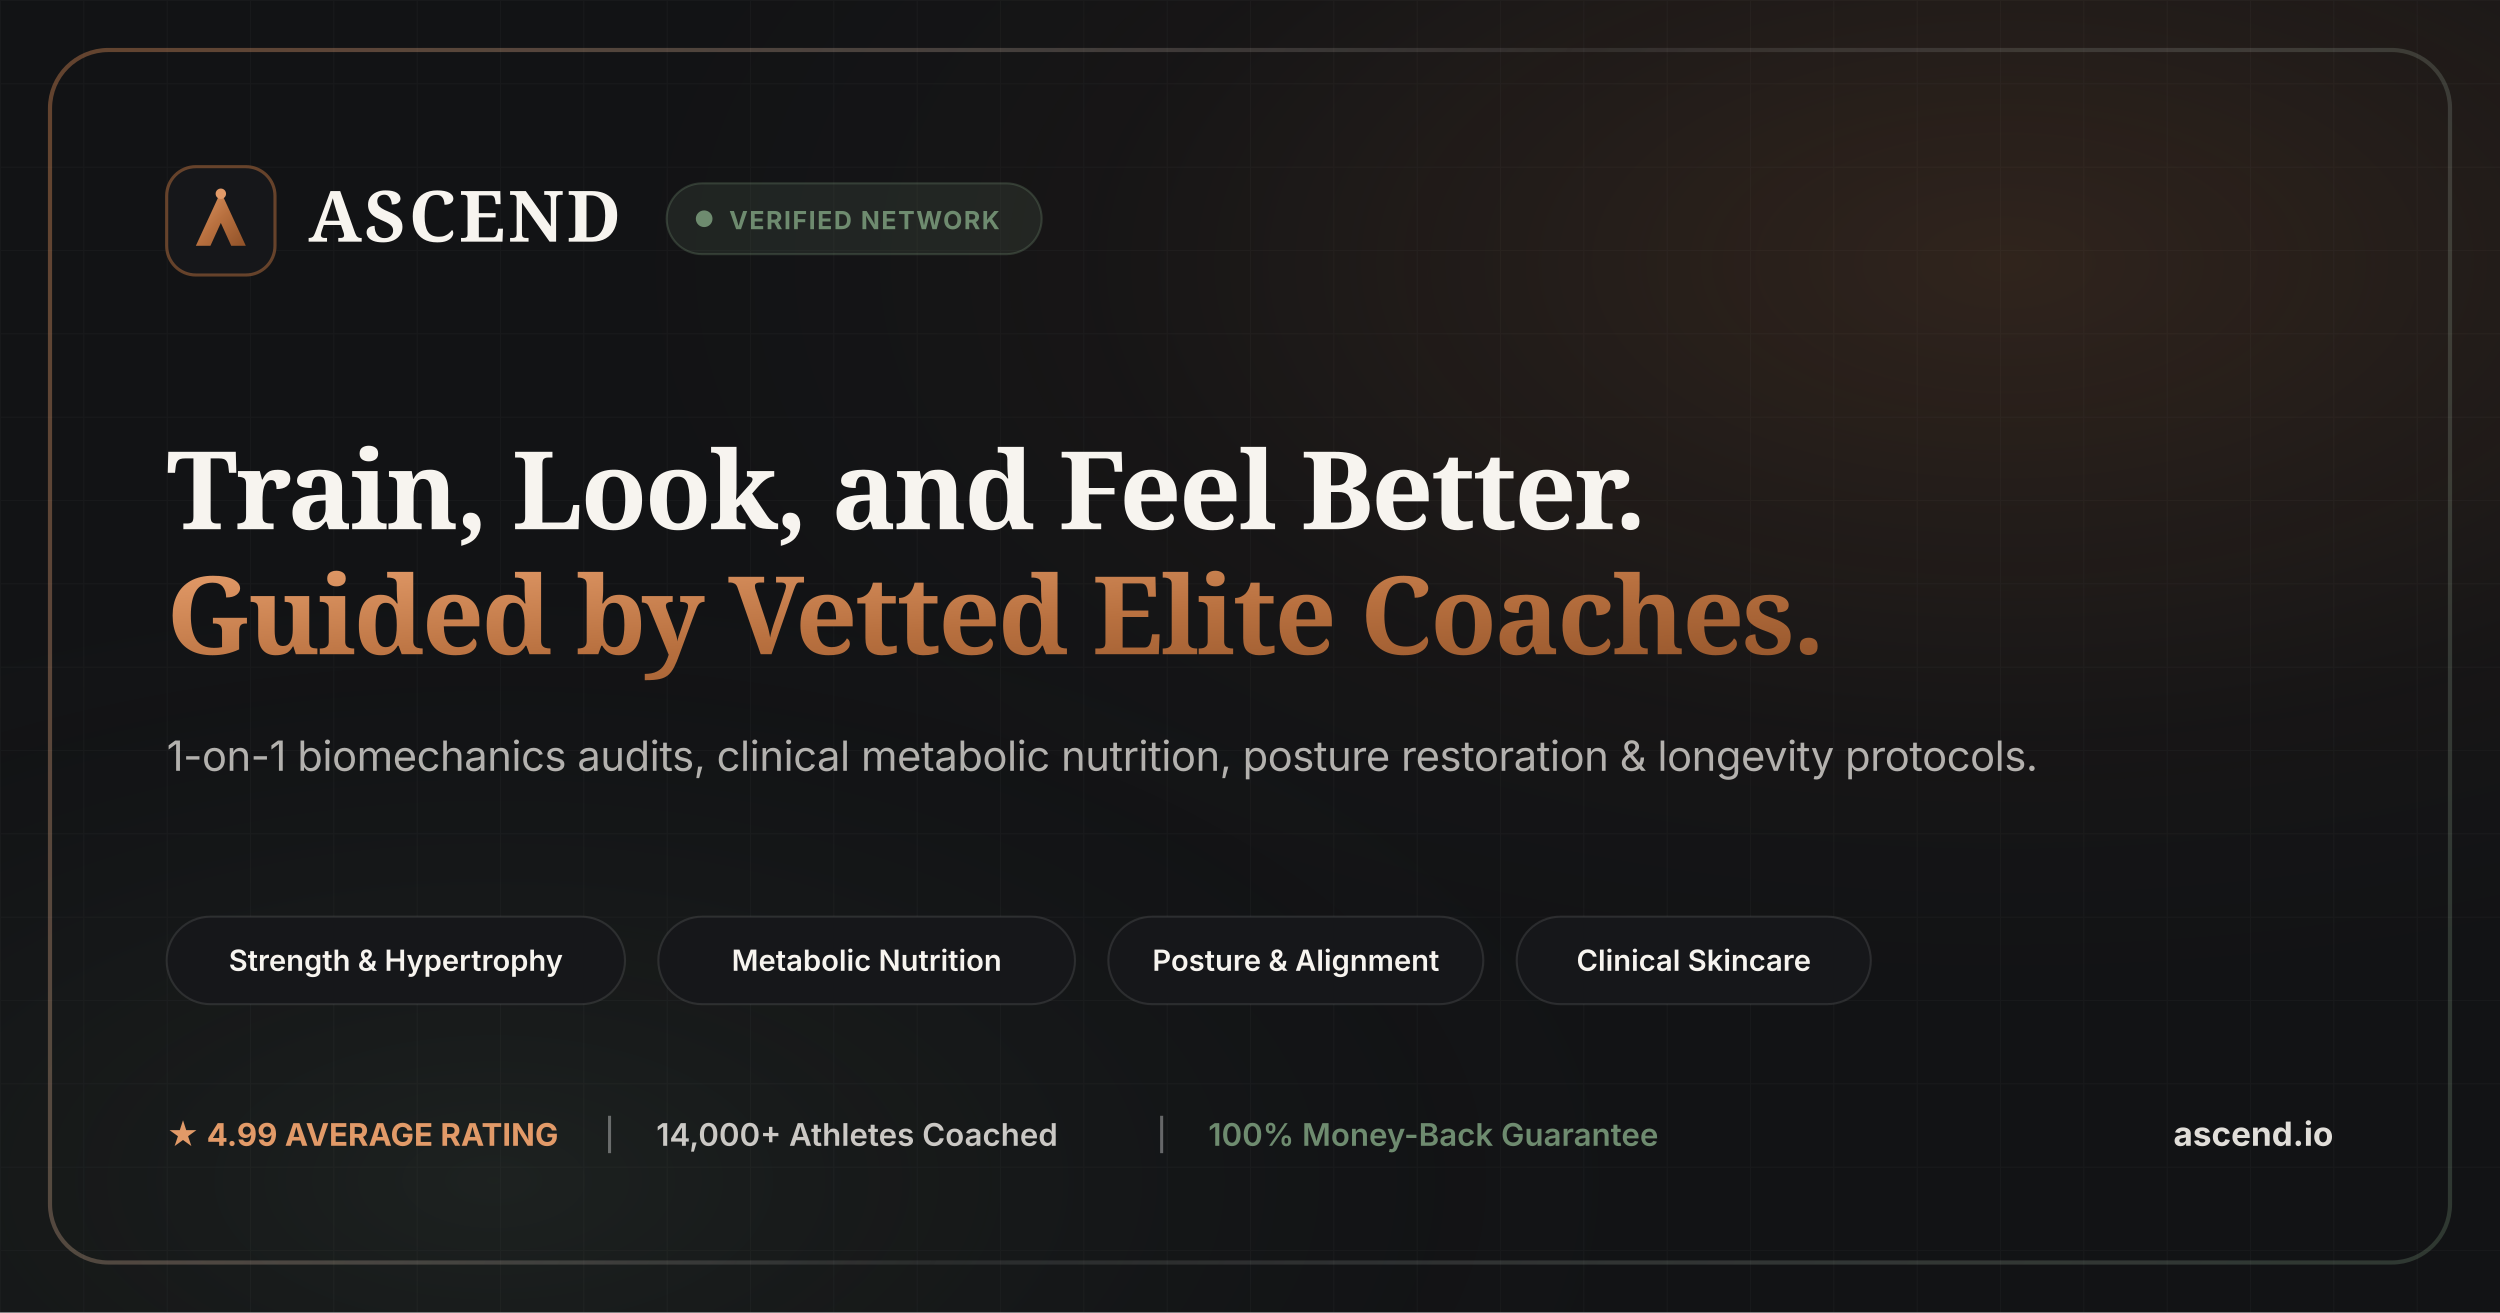
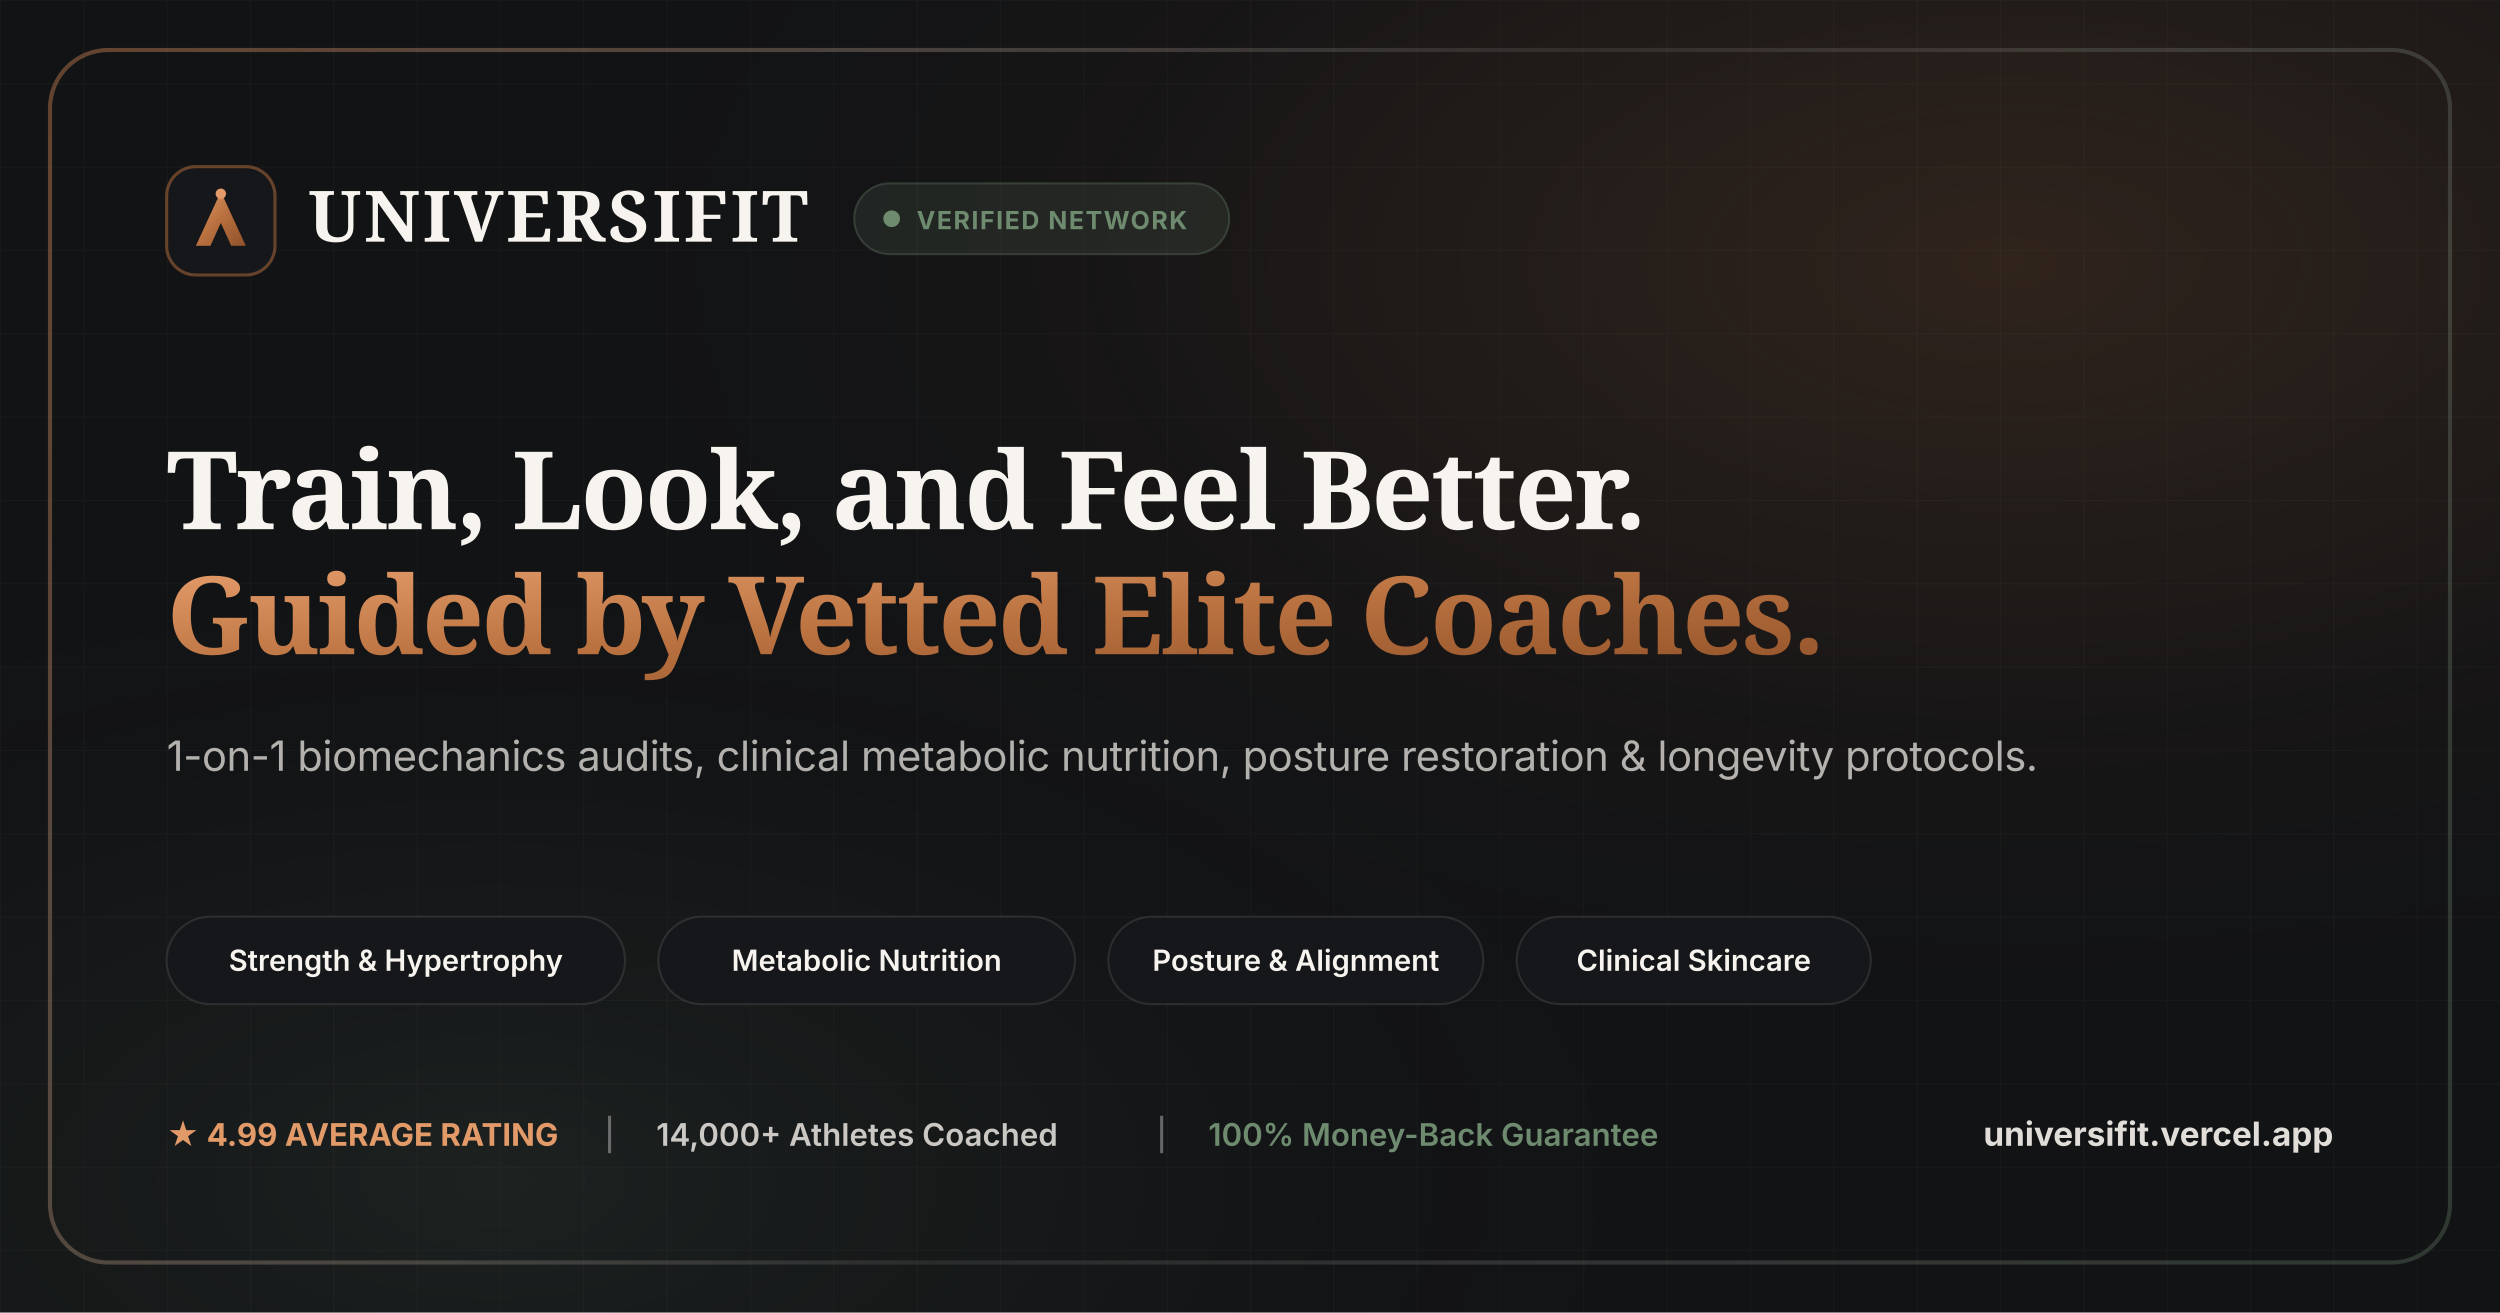
<svg xmlns="http://www.w3.org/2000/svg" viewBox="0 0 1200 630" width="1200" height="630" fill="none">
  <rect width="1200" height="630" fill="#121315" />
  <defs>
    <pattern id="grid" width="40" height="40" patternUnits="userSpaceOnUse">
      <path d="M 40 0 L 0 0 0 40" fill="none" stroke="#ffffff" stroke-opacity="0.025" stroke-width="1" />
    </pattern>
    <radialGradient id="glow" cx="80%" cy="20%" r="60%">
      <stop offset="0%" stop-color="#B8703F" stop-opacity="0.18" />
      <stop offset="60%" stop-color="#B8703F" stop-opacity="0.03" />
      <stop offset="100%" stop-color="#121315" stop-opacity="0" />
    </radialGradient>
    <radialGradient id="bottomGlow" cx="20%" cy="90%" r="50%">
      <stop offset="0%" stop-color="#6E8B6F" stop-opacity="0.12" />
      <stop offset="100%" stop-color="#121315" stop-opacity="0" />
    </radialGradient>
    <linearGradient id="copperText" x1="0" y1="0" x2="1" y2="1">
      <stop offset="0%" stop-color="#E29A68" />
      <stop offset="50%" stop-color="#B8703F" />
      <stop offset="100%" stop-color="#8F5128" />
    </linearGradient>
    <linearGradient id="borderGrad" x1="0" y1="0" x2="1200" y2="630" gradientUnits="userSpaceOnUse">
      <stop offset="0%" stop-color="#B8703F" stop-opacity="0.5" />
      <stop offset="50%" stop-color="#ffffff" stop-opacity="0.08" />
      <stop offset="100%" stop-color="#6E8B6F" stop-opacity="0.3" />
    </linearGradient>
  </defs>
  <rect width="1200" height="630" fill="url(#grid)" />
  <rect width="1200" height="630" fill="url(#glow)" />
  <rect width="1200" height="630" fill="url(#bottomGlow)" />
  <rect x="24" y="24" width="1152" height="582" rx="28" stroke="url(#borderGrad)" stroke-width="2" />
  <g transform="translate(80, 80)">
    <rect width="52" height="52" rx="14" fill="#16171A" stroke="#B8703F" stroke-width="1.5" stroke-opacity="0.5" />
    <path d="M26 12L14 38H21L26 27L31 38H38L26 12Z" fill="url(#copperText)" />
    <circle cx="26" cy="13" r="2.5" fill="#E29A68" />
-     <text x="68" y="36" font-family="'Fraunces', Georgia, serif" font-size="34" font-weight="800" fill="#F7F4EF" letter-spacing="0.04em">ASCEND</text>
-     <rect x="240" y="8" width="180" height="34" rx="17" fill="#6E8B6F" fill-opacity="0.15" stroke="#6E8B6F" stroke-width="1" stroke-opacity="0.3" />
-     <circle cx="258" cy="25" r="4" fill="#6E8B6F" />
-     <text x="270" y="30" font-family="'Inter', -apple-system, sans-serif" font-size="12" font-weight="700" fill="#6E8B6F" letter-spacing="0.06em">VERIFIED NETWORK</text>
+     <text x="68" y="36" font-family="'Fraunces', Georgia, serif" font-size="34" font-weight="800" fill="#F7F4EF" letter-spacing="0.04em">UNIVERSIFIT</text>
+     <rect x="330" y="8" width="180" height="34" rx="17" fill="#6E8B6F" fill-opacity="0.15" stroke="#6E8B6F" stroke-width="1" stroke-opacity="0.3" />
+     <circle cx="348" cy="25" r="4" fill="#6E8B6F" />
+     <text x="360" y="30" font-family="'Inter', -apple-system, sans-serif" font-size="12" font-weight="700" fill="#6E8B6F" letter-spacing="0.06em">VERIFIED NETWORK</text>
  </g>
  <g transform="translate(80, 210)">
    <text x="0" y="44" font-family="'Fraunces', Georgia, serif" font-size="52" font-weight="800" fill="#F7F4EF" letter-spacing="-0.02em">
      Train, Look, and Feel Better.
    </text>
    <text x="0" y="104" font-family="'Fraunces', Georgia, serif" font-size="52" font-weight="700" fill="url(#copperText)" letter-spacing="-0.02em">
      Guided by Vetted Elite Coaches.
    </text>
    <text x="0" y="160" font-family="'Inter', -apple-system, sans-serif" font-size="20" font-weight="400" fill="#F7F4EF" fill-opacity="0.7" letter-spacing="-0.01em">
      1-on-1 biomechanics audits, clinical metabolic nutrition, posture restoration &amp; longevity protocols.
    </text>
  </g>
  <g transform="translate(80, 440)">
    <rect x="0" y="0" width="220" height="42" rx="21" fill="#16171A" stroke="#ffffff" stroke-opacity="0.1" stroke-width="1" />
    <text x="110" y="26" font-family="'Inter', sans-serif" font-size="14" font-weight="600" fill="#F7F4EF" text-anchor="middle">Strength &amp; Hypertrophy</text>
    <rect x="236" y="0" width="200" height="42" rx="21" fill="#16171A" stroke="#ffffff" stroke-opacity="0.1" stroke-width="1" />
    <text x="336" y="26" font-family="'Inter', sans-serif" font-size="14" font-weight="600" fill="#F7F4EF" text-anchor="middle">Metabolic Nutrition</text>
    <rect x="452" y="0" width="180" height="42" rx="21" fill="#16171A" stroke="#ffffff" stroke-opacity="0.1" stroke-width="1" />
    <text x="542" y="26" font-family="'Inter', sans-serif" font-size="14" font-weight="600" fill="#F7F4EF" text-anchor="middle">Posture &amp; Alignment</text>
    <rect x="648" y="0" width="170" height="42" rx="21" fill="#16171A" stroke="#ffffff" stroke-opacity="0.1" stroke-width="1" />
    <text x="733" y="26" font-family="'Inter', sans-serif" font-size="14" font-weight="600" fill="#F7F4EF" text-anchor="middle">Clinical Skincare</text>
  </g>
  <g transform="translate(80, 528)">
    <text x="0" y="22" font-family="'Inter', monospace" font-size="15" font-weight="700" fill="#E29A68">
      ★ 4.99 AVERAGE RATING
    </text>
    <text x="210" y="22" font-family="'Inter', sans-serif" font-size="15" font-weight="500" fill="#ffffff" fill-opacity="0.35">|</text>
    <text x="235" y="22" font-family="'Inter', sans-serif" font-size="15" font-weight="600" fill="#F7F4EF" fill-opacity="0.8">
      14,000+ Athletes Coached
    </text>
    <text x="475" y="22" font-family="'Inter', sans-serif" font-size="15" font-weight="500" fill="#ffffff" fill-opacity="0.35">|</text>
    <text x="500" y="22" font-family="'Inter', sans-serif" font-size="15" font-weight="600" fill="#6E8B6F">
      100% Money-Back Guarantee
    </text>
    <text x="1040" y="22" font-family="'Inter', sans-serif" font-size="16" font-weight="700" fill="#F7F4EF" fill-opacity="0.9" text-anchor="end">
-       ascend.io
+       universifit.vercel.app
    </text>
  </g>
</svg>
